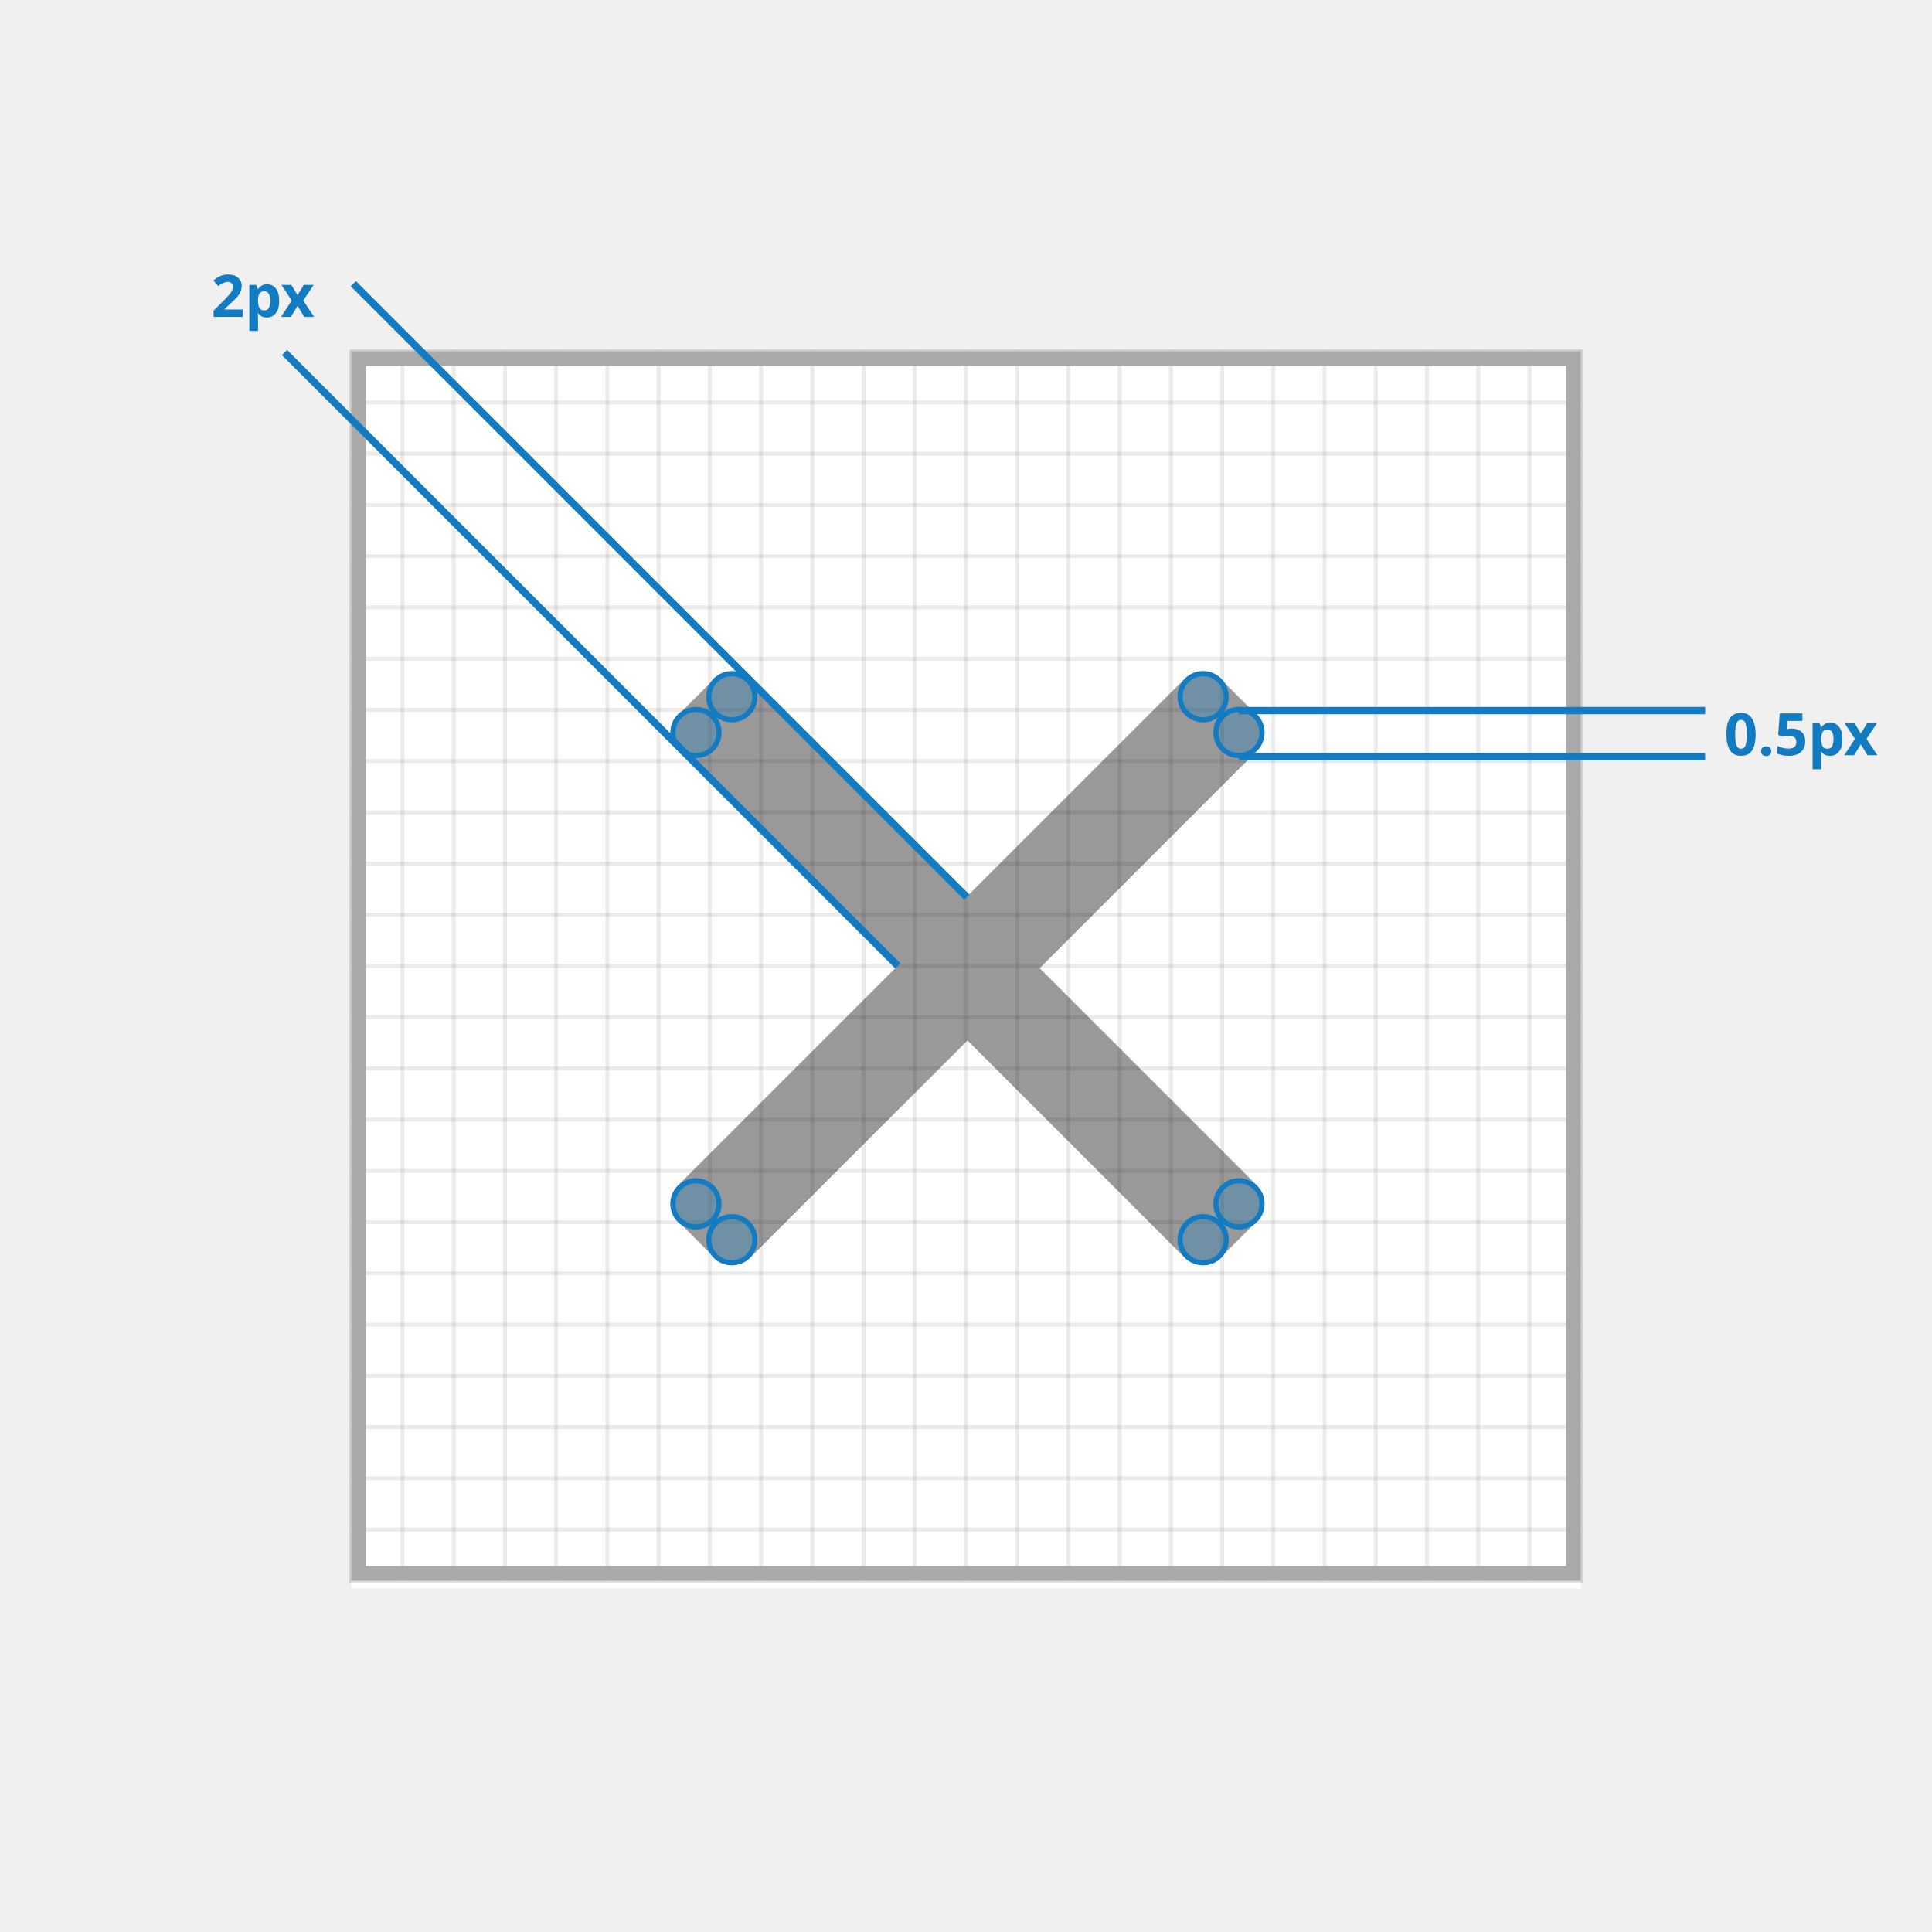
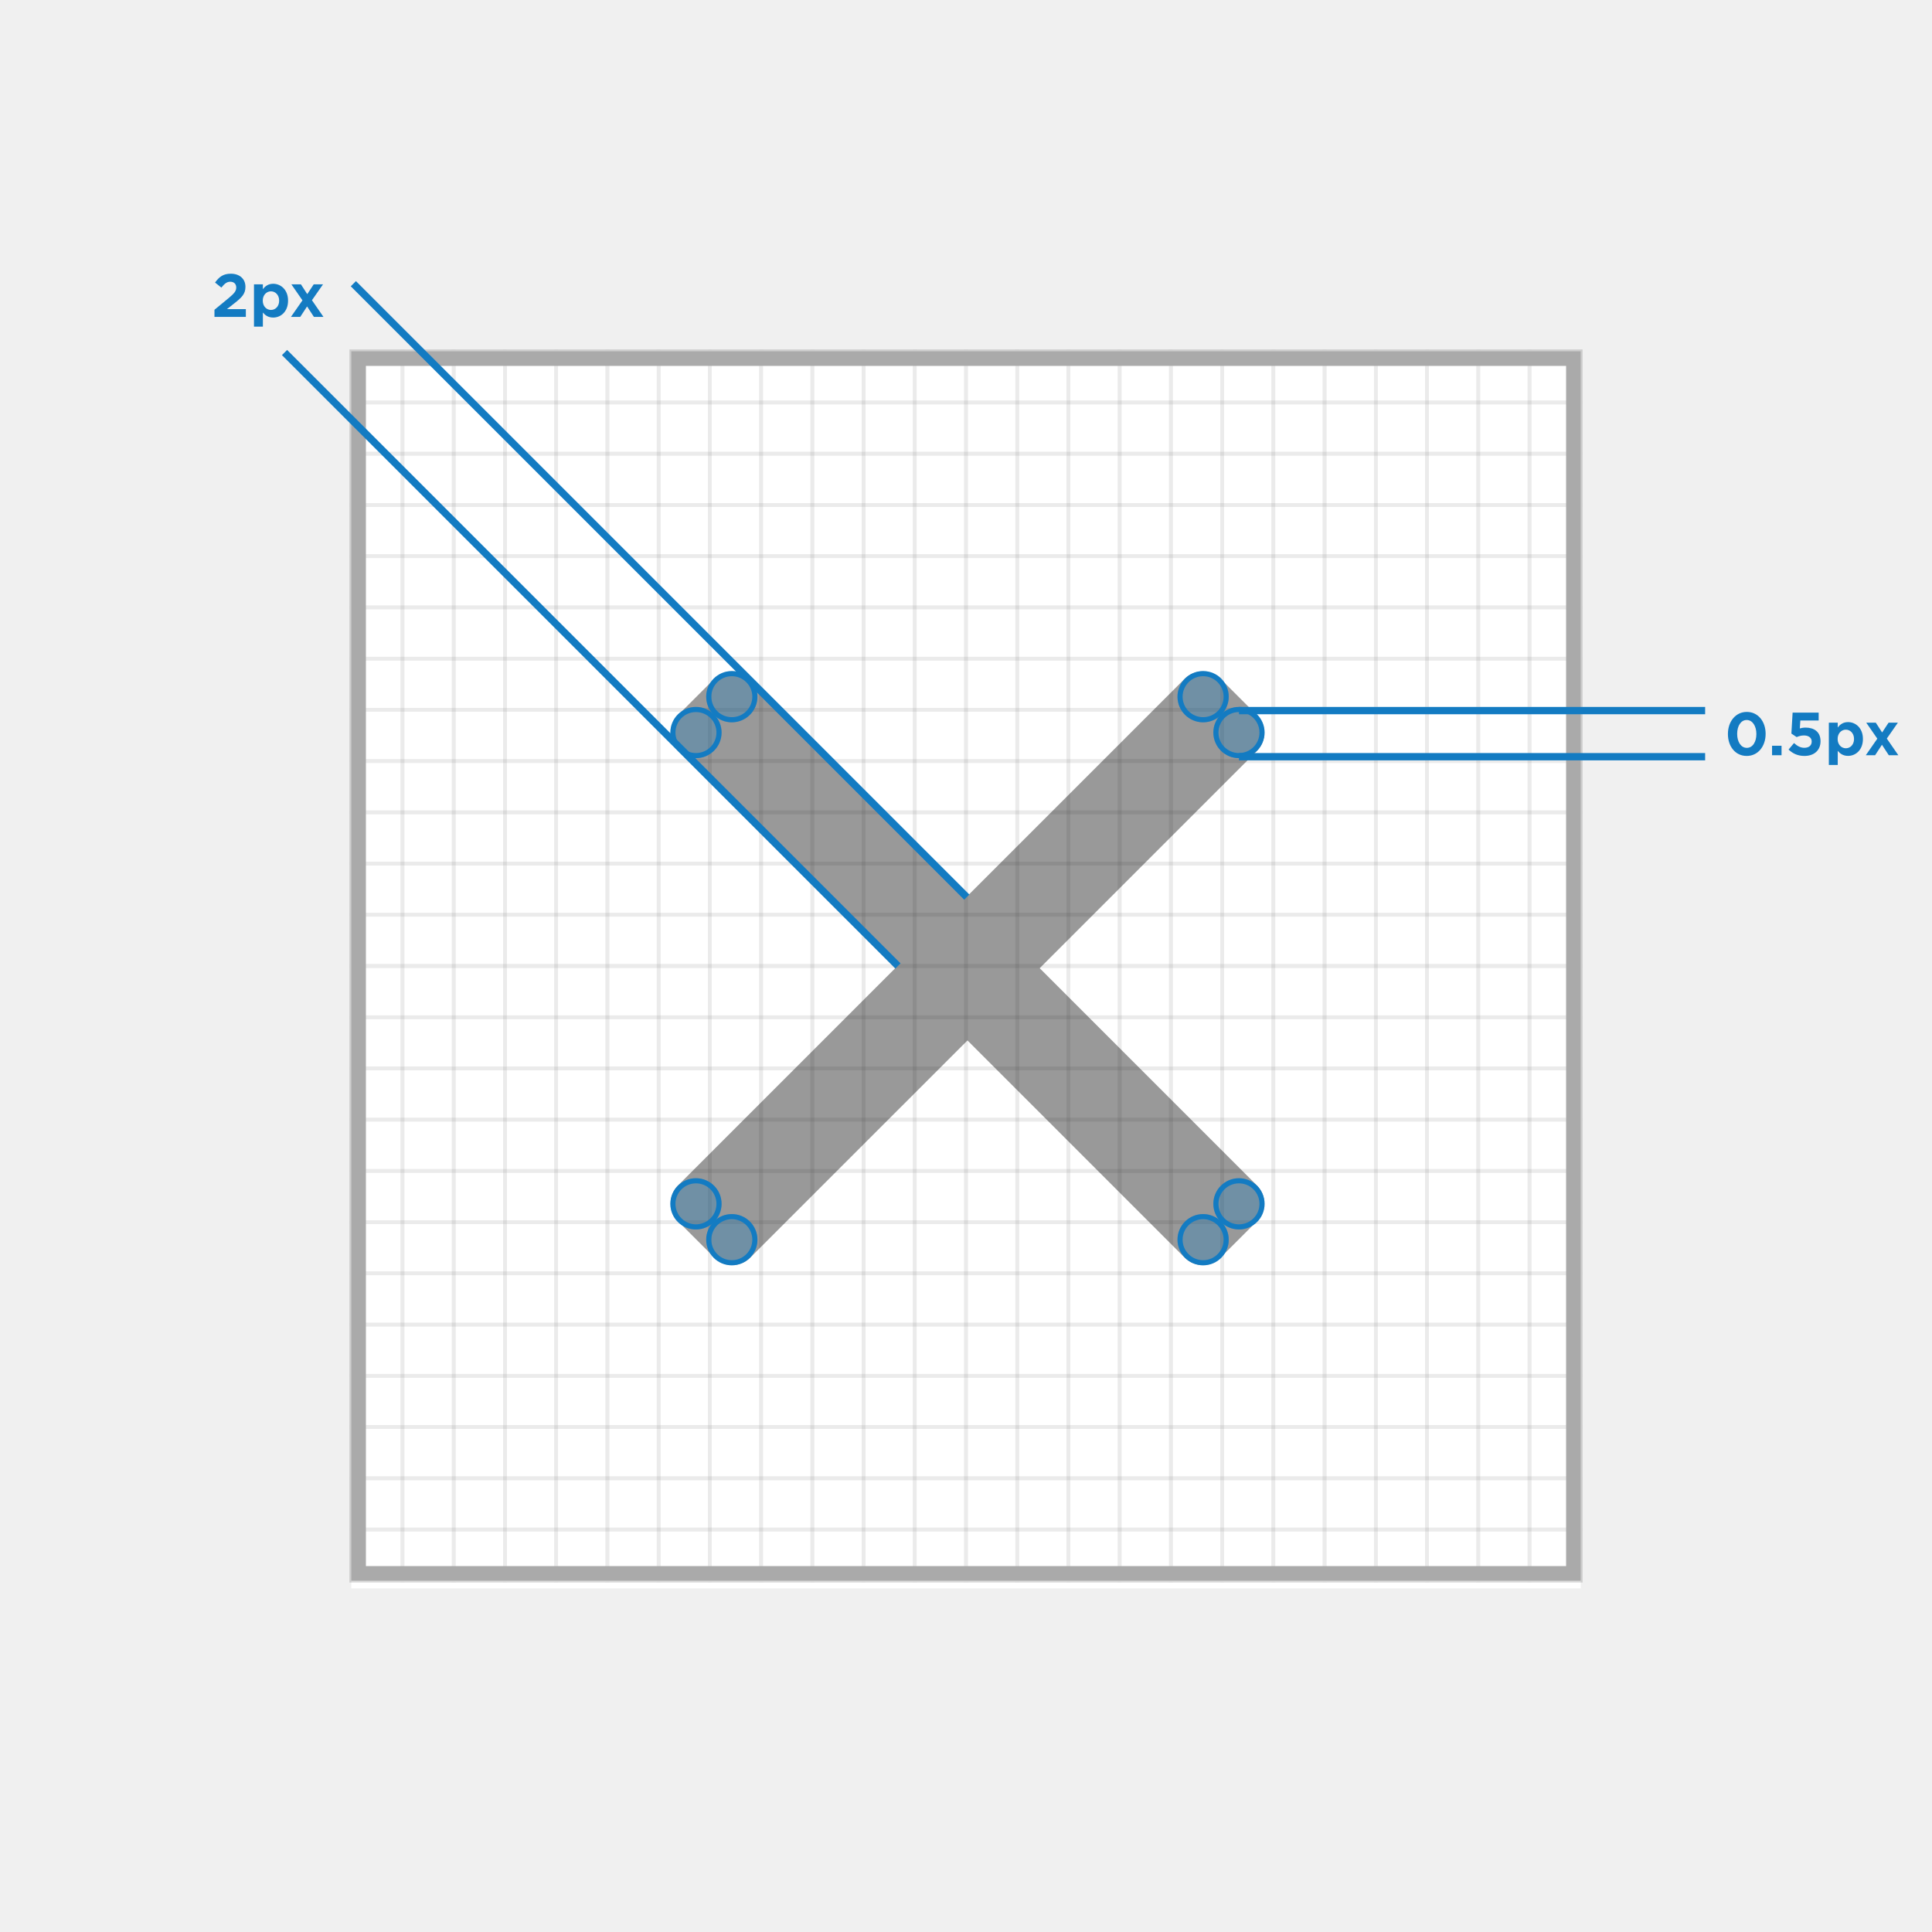
- <svg xmlns="http://www.w3.org/2000/svg" xmlns:xlink="http://www.w3.org/1999/xlink" width="264px" height="264px" viewBox="0 0 264 264" version="1.1">
+ <svg xmlns="http://www.w3.org/2000/svg" xmlns:xlink="http://www.w3.org/1999/xlink" width="264" height="264" viewBox="0 0 264 264">
  <defs>
-     <circle id="path-1" cx="72.8" cy="77.7" r="3.5" />
-     <circle id="path-2" cx="77.7" cy="72.8" r="3.5" />
-     <circle id="path-3" cx="3.5" cy="72.8" r="3.5" />
-     <circle id="path-4" cx="8.4" cy="77.7" r="3.5" />
-     <circle id="path-5" cx="8.4" cy="3.5" r="3.5" />
-     <circle id="path-6" cx="72.8" cy="3.5" r="3.5" />
-     <circle id="path-7" cx="77.7" cy="8.4" r="3.5" />
-     <circle id="path-8" cx="3.5" cy="8.4" r="3.5" />
+     <circle id="example-4-a" cx="72.8" cy="77.7" r="3.5" />
+     <circle id="example-4-b" cx="77.7" cy="72.8" r="3.5" />
+     <circle id="example-4-c" cx="3.5" cy="72.8" r="3.5" />
+     <circle id="example-4-d" cx="8.4" cy="77.7" r="3.5" />
+     <circle id="example-4-e" cx="8.4" cy="3.5" r="3.5" />
+     <circle id="example-4-f" cx="72.8" cy="3.5" r="3.5" />
+     <circle id="example-4-g" cx="77.7" cy="8.4" r="3.5" />
+     <circle id="example-4-h" cx="3.5" cy="8.4" r="3.5" />
  </defs>
-   <g id="Page-1" stroke="none" stroke-width="1" fill="none" fill-rule="evenodd">
-     <g id="Example-4">
-       <g id="Group-3" transform="translate(28, 35)">
-         <g id="Icon-Grid---Base---Zoomed" transform="translate(20, 13)">
-           <g id="Grid">
-             <rect id="Rectangle" fill="#FFFFFF" x="0" y="0" width="168" height="169.05" />
-             <g id="pixels" opacity="0.4" stroke="#000000" stroke-width="0.5">
-               <g id="Group" opacity="0.2">
-                 <rect id="Rectangle-3" x="161" y="0" width="7" height="168" />
-                 <rect id="Rectangle-3" x="154" y="0" width="7" height="168" />
-                 <rect id="Rectangle-3" x="147" y="0" width="7" height="168" />
-                 <rect id="Rectangle-3" x="140" y="0" width="7" height="168" />
-                 <rect id="Rectangle-3" x="133" y="0" width="7" height="168" />
-                 <rect id="Rectangle-3" x="126" y="0" width="7" height="168" />
-                 <rect id="Rectangle-3" x="119" y="0" width="7" height="168" />
-                 <rect id="Rectangle-3" x="112" y="0" width="7" height="168" />
-                 <rect id="Rectangle-3" x="105" y="0" width="7" height="168" />
-                 <rect id="Rectangle-3" x="98" y="0" width="7" height="168" />
-                 <rect id="Rectangle-3" x="91" y="0" width="7" height="168" />
-                 <rect id="Rectangle-3" x="84" y="0" width="7" height="168" />
-                 <rect id="Rectangle-3" x="77" y="0" width="7" height="168" />
-                 <rect id="Rectangle-3" x="70" y="0" width="7" height="168" />
-                 <rect id="Rectangle-3" x="63" y="0" width="7" height="168" />
-                 <rect id="Rectangle-3" x="56" y="0" width="7" height="168" />
-                 <rect id="Rectangle-3" x="49" y="0" width="7" height="168" />
-                 <rect id="Rectangle-3" x="42" y="0" width="7" height="168" />
-                 <rect id="Rectangle-3" x="35" y="0" width="7" height="168" />
-                 <rect id="Rectangle-3" x="28" y="0" width="7" height="168" />
-                 <rect id="Rectangle-3" x="21" y="0" width="7" height="168" />
-                 <rect id="Rectangle-3" x="14" y="0" width="7" height="168" />
-                 <rect id="Rectangle-3" x="7" y="0" width="7" height="168" />
-                 <rect id="Rectangle-3" x="0" y="0" width="7" height="168" />
-               </g>
-               <g id="Group" opacity="0.2" transform="translate(84, 84) rotate(90) translate(-84, -84) ">
-                 <rect id="Rectangle-3" x="161" y="0" width="7" height="168" />
-                 <rect id="Rectangle-3" x="154" y="0" width="7" height="168" />
-                 <rect id="Rectangle-3" x="147" y="0" width="7" height="168" />
-                 <rect id="Rectangle-3" x="140" y="0" width="7" height="168" />
-                 <rect id="Rectangle-3" x="133" y="0" width="7" height="168" />
-                 <rect id="Rectangle-3" x="126" y="0" width="7" height="168" />
-                 <rect id="Rectangle-3" x="119" y="0" width="7" height="168" />
-                 <rect id="Rectangle-3" x="112" y="0" width="7" height="168" />
-                 <rect id="Rectangle-3" x="105" y="0" width="7" height="168" />
-                 <rect id="Rectangle-3" x="98" y="0" width="7" height="168" />
-                 <rect id="Rectangle-3" x="91" y="0" width="7" height="168" />
-                 <rect id="Rectangle-3" x="84" y="0" width="7" height="168" />
-                 <rect id="Rectangle-3" x="77" y="0" width="7" height="168" />
-                 <rect id="Rectangle-3" x="70" y="0" width="7" height="168" />
-                 <rect id="Rectangle-3" x="63" y="0" width="7" height="168" />
-                 <rect id="Rectangle-3" x="56" y="0" width="7" height="168" />
-                 <rect id="Rectangle-3" x="49" y="0" width="7" height="168" />
-                 <rect id="Rectangle-3" x="42" y="0" width="7" height="168" />
-                 <rect id="Rectangle-3" x="35" y="0" width="7" height="168" />
-                 <rect id="Rectangle-3" x="28" y="0" width="7" height="168" />
-                 <rect id="Rectangle-3" x="21" y="0" width="7" height="168" />
-                 <rect id="Rectangle-3" x="14" y="0" width="7" height="168" />
-                 <rect id="Rectangle-3" x="7" y="0" width="7" height="168" />
-                 <rect id="Rectangle-3" x="0" y="0" width="7" height="168" />
-               </g>
-             </g>
-             <rect id="bounds" stroke="#AAAAAA" stroke-width="2" x="1" y="1" width="166" height="166" />
-           </g>
+   <g fill="none" fill-rule="evenodd" transform="translate(28 35)">
+     <g transform="translate(20 13)">
+       <rect width="168" height="169.05" fill="#FFF" />
+       <g stroke="#000" stroke-width=".5" opacity=".4">
+         <g opacity=".2">
+           <rect width="7" height="168" x="161" />
+           <rect width="7" height="168" x="154" />
+           <rect width="7" height="168" x="147" />
+           <rect width="7" height="168" x="140" />
+           <rect width="7" height="168" x="133" />
+           <rect width="7" height="168" x="126" />
+           <rect width="7" height="168" x="119" />
+           <rect width="7" height="168" x="112" />
+           <rect width="7" height="168" x="105" />
+           <rect width="7" height="168" x="98" />
+           <rect width="7" height="168" x="91" />
+           <rect width="7" height="168" x="84" />
+           <rect width="7" height="168" x="77" />
+           <rect width="7" height="168" x="70" />
+           <rect width="7" height="168" x="63" />
+           <rect width="7" height="168" x="56" />
+           <rect width="7" height="168" x="49" />
+           <rect width="7" height="168" x="42" />
+           <rect width="7" height="168" x="35" />
+           <rect width="7" height="168" x="28" />
+           <rect width="7" height="168" x="21" />
+           <rect width="7" height="168" x="14" />
+           <rect width="7" height="168" x="7" />
+           <rect width="7" height="168" />
        </g>
-         <g id="Icons/close" opacity="0.4" transform="translate(19.2, 12.3)">
-           <rect id="bounds" x="0.8" y="0.7" width="168" height="168" />
-           <path d="M124.525,50.395 L119.605,45.475 C118.238,44.108 116.022,44.108 114.655,45.475 L85,75.13 L55.345,45.475 C53.978,44.108 51.762,44.108 50.395,45.475 L45.475,50.395 C44.108,51.762 44.108,53.978 45.475,55.345 L75.13,85 L45.475,114.655 C44.108,116.022 44.108,118.238 45.475,119.605 L50.395,124.525 C51.762,125.892 53.978,125.892 55.345,124.525 L85,94.87 L114.655,124.525 C116.022,125.892 118.238,125.892 119.605,124.525 L124.525,119.605 C125.892,118.238 125.892,116.022 124.525,114.655 L94.87,85 L124.525,55.345 C125.892,53.978 125.892,51.762 124.525,50.395 Z" id="close" fill="#000000" fill-rule="nonzero" />
+         <g opacity=".2" transform="rotate(90 84 84)">
+           <rect width="7" height="168" x="161" />
+           <rect width="7" height="168" x="154" />
+           <rect width="7" height="168" x="147" />
+           <rect width="7" height="168" x="140" />
+           <rect width="7" height="168" x="133" />
+           <rect width="7" height="168" x="126" />
+           <rect width="7" height="168" x="119" />
+           <rect width="7" height="168" x="112" />
+           <rect width="7" height="168" x="105" />
+           <rect width="7" height="168" x="98" />
+           <rect width="7" height="168" x="91" />
+           <rect width="7" height="168" x="84" />
+           <rect width="7" height="168" x="77" />
+           <rect width="7" height="168" x="70" />
+           <rect width="7" height="168" x="63" />
+           <rect width="7" height="168" x="56" />
+           <rect width="7" height="168" x="49" />
+           <rect width="7" height="168" x="42" />
+           <rect width="7" height="168" x="35" />
+           <rect width="7" height="168" x="28" />
+           <rect width="7" height="168" x="21" />
+           <rect width="7" height="168" x="14" />
+           <rect width="7" height="168" x="7" />
+           <rect width="7" height="168" />
        </g>
-         <g id="Guides" transform="translate(63.6, 56.7)">
-           <g id="Group-2">
-             <g id="guide">
-               <use fill-opacity="0.3" fill="#137BC2" fill-rule="evenodd" xlink:href="#path-1" />
-               <circle stroke="#137BC2" stroke-width="0.7" cx="72.8" cy="77.7" r="3.15" />
-             </g>
-             <g id="guide">
-               <use fill-opacity="0.3" fill="#137BC2" fill-rule="evenodd" xlink:href="#path-2" />
-               <circle stroke="#137BC2" stroke-width="0.7" cx="77.7" cy="72.8" r="3.15" />
-             </g>
-             <g id="guide">
-               <use fill-opacity="0.3" fill="#137BC2" fill-rule="evenodd" xlink:href="#path-3" />
-               <circle stroke="#137BC2" stroke-width="0.7" cx="3.5" cy="72.8" r="3.15" />
-             </g>
-             <g id="guide">
-               <use fill-opacity="0.3" fill="#137BC2" fill-rule="evenodd" xlink:href="#path-4" />
-               <circle stroke="#137BC2" stroke-width="0.7" cx="8.4" cy="77.7" r="3.15" />
-             </g>
-             <g id="guide">
-               <use fill-opacity="0.3" fill="#137BC2" fill-rule="evenodd" xlink:href="#path-5" />
-               <circle stroke="#137BC2" stroke-width="0.7" cx="8.4" cy="3.5" r="3.15" />
-             </g>
-             <g id="guide">
-               <use fill-opacity="0.3" fill="#137BC2" fill-rule="evenodd" xlink:href="#path-6" />
-               <circle stroke="#137BC2" stroke-width="0.7" cx="72.8" cy="3.5" r="3.15" />
-             </g>
-             <g id="guide">
-               <use fill-opacity="0.3" fill="#137BC2" fill-rule="evenodd" xlink:href="#path-7" />
-               <circle stroke="#137BC2" stroke-width="0.7" cx="77.7" cy="8.4" r="3.15" />
-             </g>
-             <g id="guide">
-               <use fill-opacity="0.3" fill="#137BC2" fill-rule="evenodd" xlink:href="#path-8" />
-               <circle stroke="#137BC2" stroke-width="0.7" cx="3.5" cy="8.4" r="3.15" />
-             </g>
-           </g>
-           <rect id="marker" fill="#137BC2" x="77.7" y="4.9" width="63.7" height="1" />
-           <text id="0.5px" font-family="GothamSSm-Bold, Gotham SSm" font-size="8" font-weight="bold" fill="#137BC2">
-             <tspan x="144.025" y="11.5">0.5px</tspan>
-           </text>
-           <rect id="marker" fill="#137BC2" x="77.7" y="11.2" width="63.7" height="1" />
-         </g>
-         <g id="Group" transform="translate(57.42411, 50.52411) rotate(-45) translate(-57.42411, -50.52411) translate(50.42411, -8.80089)" fill="#137BC2">
-           <rect id="marker" x="13.3" y="0" width="1" height="118.544" />
-           <rect id="marker" x="0" y="0" width="1" height="118.544" />
-         </g>
-         <text id="2px" font-family="GothamSSm-Bold, Gotham SSm" font-size="8" font-weight="bold" fill="#137BC2">
-           <tspan x="0.866" y="8.305">2px</tspan>
-         </text>
      </g>
+       <rect width="166" height="166" x="1" y="1" stroke="#AAA" stroke-width="2" />
    </g>
+     <g opacity=".4" transform="translate(19.2 12.3)">
+       <rect width="168" height="168" x=".8" y=".7" />
+       <path fill="#000" fill-rule="nonzero" d="M124.525,50.395 L119.605,45.475 C118.238,44.108 116.022,44.108 114.655,45.475 L85,75.13 L55.345,45.475 C53.978,44.108 51.762,44.108 50.395,45.475 L45.475,50.395 C44.108,51.762 44.108,53.978 45.475,55.345 L75.13,85 L45.475,114.655 C44.108,116.022 44.108,118.238 45.475,119.605 L50.395,124.525 C51.762,125.892 53.978,125.892 55.345,124.525 L85,94.87 L114.655,124.525 C116.022,125.892 118.238,125.892 119.605,124.525 L124.525,119.605 C125.892,118.238 125.892,116.022 124.525,114.655 L94.87,85 L124.525,55.345 C125.892,53.978 125.892,51.762 124.525,50.395 Z" />
+     </g>
+     <g transform="translate(63.6 56.7)">
+       <use fill="#137BC2" fill-opacity=".3" xlink:href="#example-4-a" />
+       <circle cx="72.8" cy="77.7" r="3.15" stroke="#137BC2" stroke-width=".7" />
+       <use fill="#137BC2" fill-opacity=".3" xlink:href="#example-4-b" />
+       <circle cx="77.7" cy="72.8" r="3.15" stroke="#137BC2" stroke-width=".7" />
+       <use fill="#137BC2" fill-opacity=".3" xlink:href="#example-4-c" />
+       <circle cx="3.5" cy="72.8" r="3.15" stroke="#137BC2" stroke-width=".7" />
+       <use fill="#137BC2" fill-opacity=".3" xlink:href="#example-4-d" />
+       <circle cx="8.4" cy="77.7" r="3.15" stroke="#137BC2" stroke-width=".7" />
+       <g>
+         <use fill="#137BC2" fill-opacity=".3" xlink:href="#example-4-e" />
+         <circle cx="8.4" cy="3.5" r="3.15" stroke="#137BC2" stroke-width=".7" />
+       </g>
+       <g>
+         <use fill="#137BC2" fill-opacity=".3" xlink:href="#example-4-f" />
+         <circle cx="72.8" cy="3.5" r="3.15" stroke="#137BC2" stroke-width=".7" />
+       </g>
+       <g>
+         <use fill="#137BC2" fill-opacity=".3" xlink:href="#example-4-g" />
+         <circle cx="77.7" cy="8.4" r="3.15" stroke="#137BC2" stroke-width=".7" />
+       </g>
+       <g>
+         <use fill="#137BC2" fill-opacity=".3" xlink:href="#example-4-h" />
+         <circle cx="3.5" cy="8.4" r="3.15" stroke="#137BC2" stroke-width=".7" />
+       </g>
+       <rect width="63.7" height="1" x="77.7" y="4.9" fill="#137BC2" />
+       <path fill="#137BC2" d="M147.081,11.596 C145.529,11.596 144.513,10.292 144.513,8.604 L144.513,8.588 C144.513,6.908 145.553,5.58 147.097,5.58 C148.633,5.58 149.665,6.884 149.665,8.572 L149.665,8.588 C149.665,10.268 148.633,11.596 147.081,11.596 Z M147.097,10.492 C147.897,10.492 148.401,9.676 148.401,8.604 L148.401,8.588 C148.401,7.516 147.873,6.684 147.081,6.684 C146.289,6.684 145.777,7.492 145.777,8.572 L145.777,8.588 C145.777,9.668 146.297,10.492 147.097,10.492 Z M150.545,11.5 L150.545,10.204 L151.841,10.204 L151.841,11.5 L150.545,11.5 Z M154.969,11.596 C154.049,11.596 153.361,11.26 152.801,10.724 L153.545,9.836 C153.993,10.244 154.433,10.484 154.953,10.484 C155.569,10.484 155.961,10.172 155.961,9.636 L155.961,9.62 C155.961,9.1 155.529,8.796 154.897,8.796 C154.521,8.796 154.185,8.9 153.905,9.02 L153.185,8.54 L153.353,5.676 L156.913,5.676 L156.913,6.756 L154.409,6.756 L154.337,7.836 C154.577,7.772 154.801,7.724 155.137,7.724 C156.265,7.724 157.169,8.284 157.169,9.58 L157.169,9.596 C157.169,10.82 156.297,11.596 154.969,11.596 Z M160.625,10.548 C161.233,10.548 161.745,10.06 161.745,9.284 L161.745,9.268 C161.745,8.508 161.233,8.004 160.625,8.004 C160.017,8.004 159.505,8.508 159.505,9.268 L159.505,9.284 C159.505,10.044 160.017,10.548 160.625,10.548 Z M158.305,12.828 L158.305,7.052 L159.521,7.052 L159.521,7.716 C159.833,7.292 160.265,6.972 160.929,6.972 C161.969,6.972 162.961,7.788 162.961,9.268 L162.961,9.284 C162.961,10.764 161.985,11.588 160.929,11.588 C160.249,11.588 159.825,11.268 159.521,10.9 L159.521,12.828 L158.305,12.828 Z M164.721,7.052 L165.585,8.388 L166.465,7.052 L167.737,7.052 L166.225,9.22 L167.801,11.5 L166.497,11.5 L165.561,10.068 L164.625,11.5 L163.353,11.5 L164.929,9.236 L163.417,7.052 L164.721,7.052 Z" />
+       <rect width="63.7" height="1" x="77.7" y="11.2" fill="#137BC2" />
+     </g>
+     <g fill="#137BC2" transform="rotate(-45 21.588 -5.943)">
+       <rect width="1" height="118.544" x="13.3" />
+       <rect width="1" height="118.544" />
+     </g>
+     <path fill="#137BC2" d="M1.306,8.305 L1.306,7.329 L3.258,5.721 C3.994,5.105 4.282,4.777 4.282,4.289 C4.282,3.777 3.938,3.497 3.466,3.497 C3.002,3.497 2.682,3.761 2.25,4.297 L1.386,3.609 C1.954,2.825 2.506,2.401 3.546,2.401 C4.738,2.401 5.538,3.105 5.538,4.185 L5.538,4.201 C5.538,5.161 5.042,5.649 4.01,6.457 L3.01,7.241 L5.594,7.241 L5.594,8.305 L1.306,8.305 Z M9.026,7.353 C9.634,7.353 10.146,6.865 10.146,6.089 L10.146,6.073 C10.146,5.313 9.634,4.809 9.026,4.809 C8.418,4.809 7.906,5.313 7.906,6.073 L7.906,6.089 C7.906,6.849 8.418,7.353 9.026,7.353 Z M6.706,9.633 L6.706,3.857 L7.922,3.857 L7.922,4.521 C8.234,4.097 8.666,3.777 9.33,3.777 C10.37,3.777 11.362,4.593 11.362,6.073 L11.362,6.089 C11.362,7.569 10.386,8.393 9.33,8.393 C8.65,8.393 8.226,8.073 7.922,7.705 L7.922,9.633 L6.706,9.633 Z M13.122,3.857 L13.986,5.193 L14.866,3.857 L16.138,3.857 L14.626,6.025 L16.202,8.305 L14.898,8.305 L13.962,6.873 L13.026,8.305 L11.754,8.305 L13.33,6.041 L11.818,3.857 L13.122,3.857 Z" />
  </g>
</svg>
